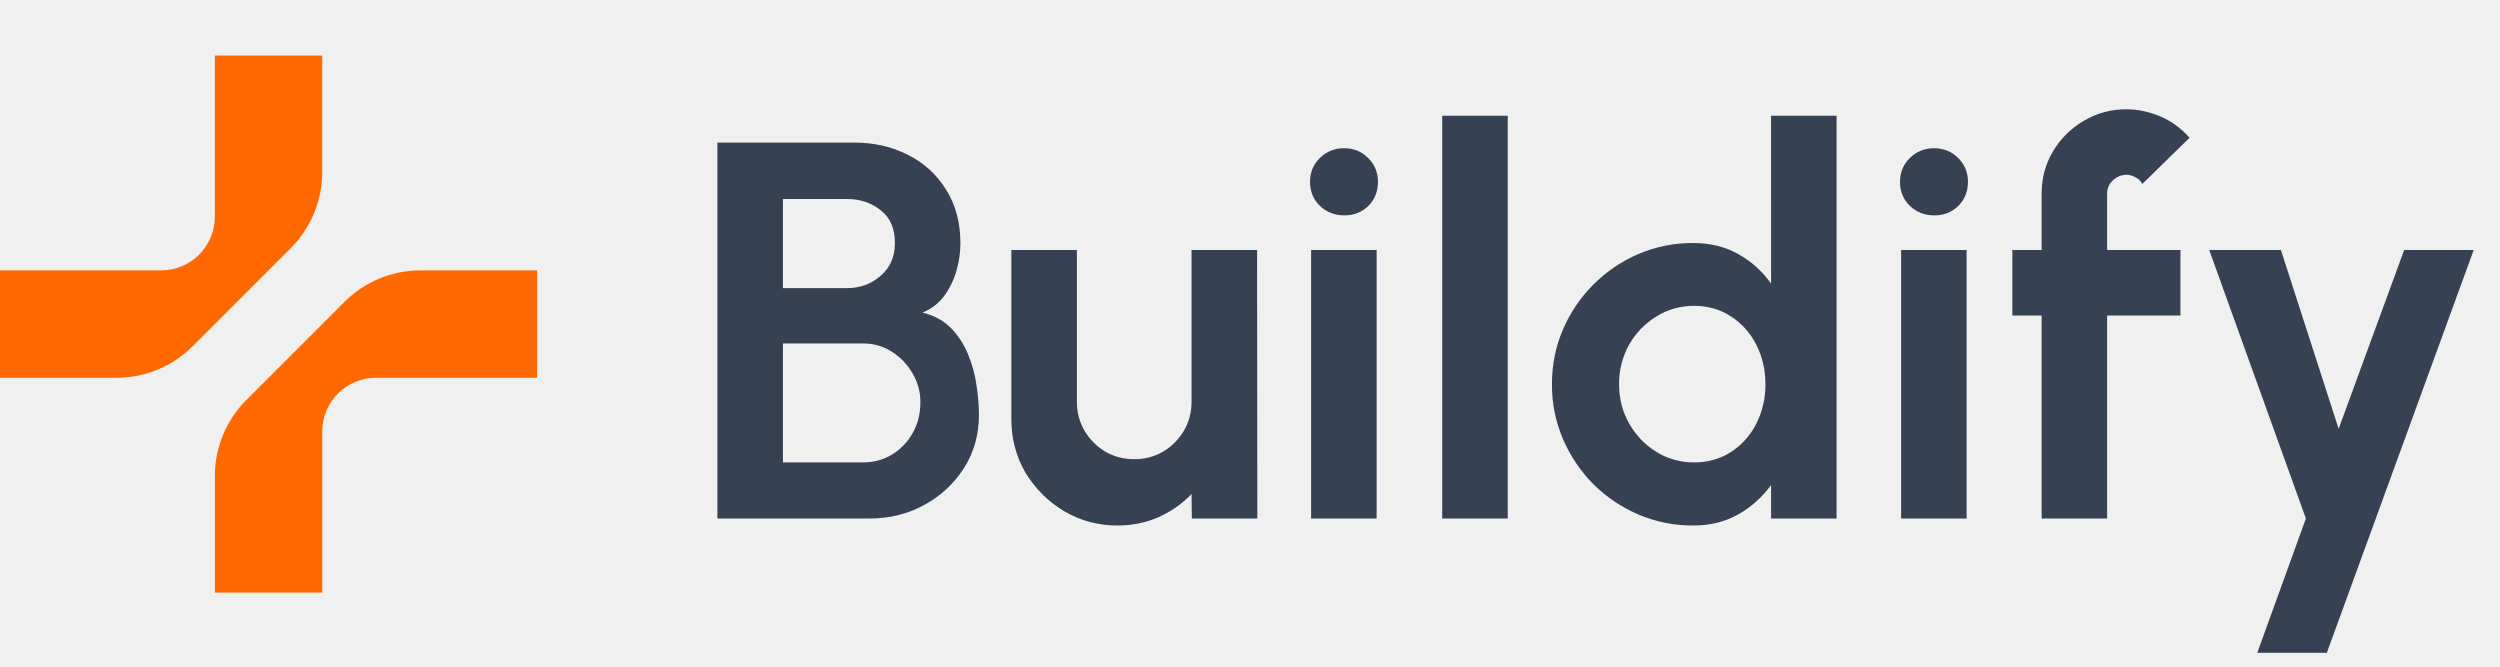
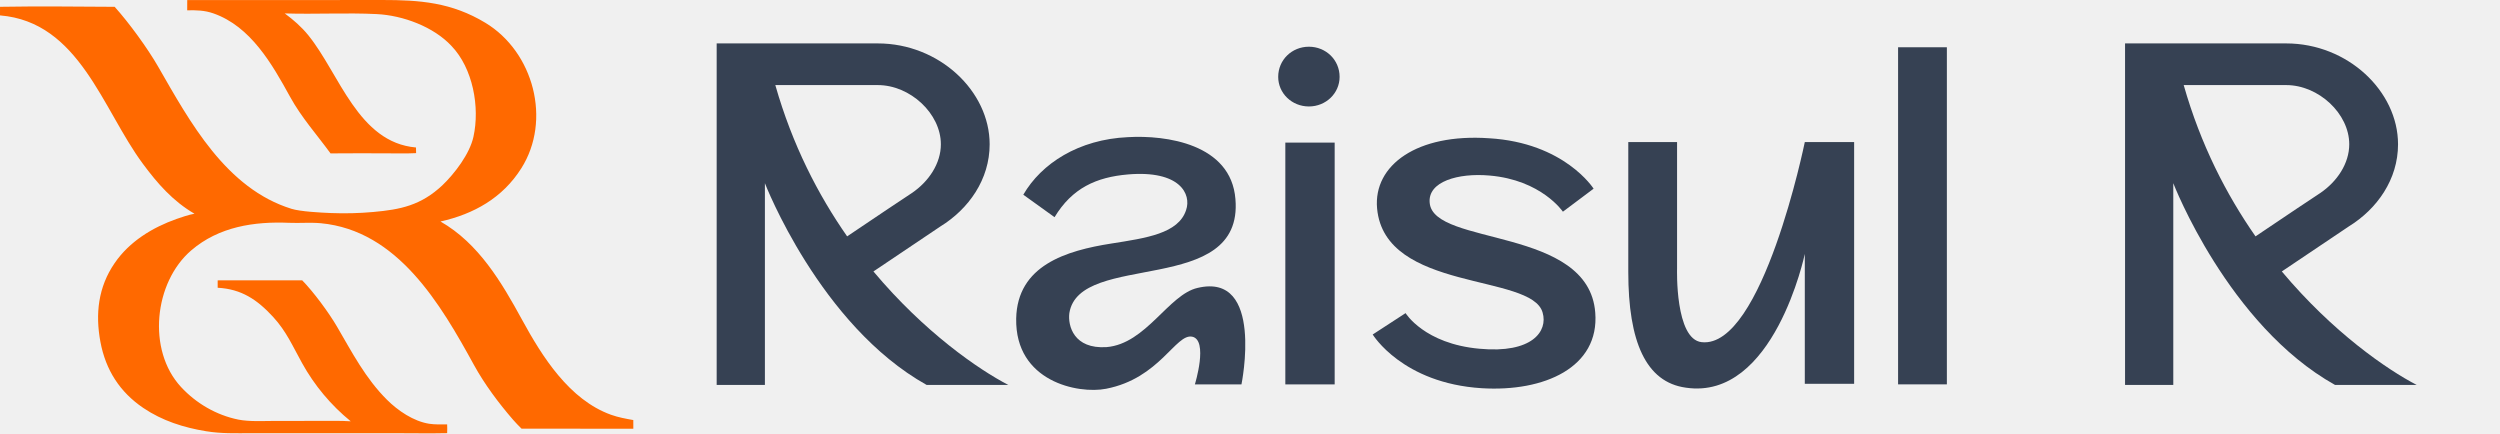
- <svg xmlns="http://www.w3.org/2000/svg" width="135" height="36" viewBox="0 0 135 36" fill="none">
-   <g clip-path="url(#a)" fill="#ff6900">
-     <path d="M17.4 3h-5.8v8.746A2.9 2.9 0 0 1 8.7 14.6H0v5.8h6.298a5.8 5.8 0 0 0 4.1-1.699l5.303-5.302A5.8 5.8 0 0 0 17.4 9.298zm-5.798 29h5.8v-8.746a2.9 2.9 0 0 1 2.9-2.854h8.7v-5.8h-6.298a5.8 5.8 0 0 0-4.101 1.698L13.3 21.601a5.8 5.8 0 0 0-1.698 4.101z" />
-   </g>
-   <path d="M38.74 28V7.7h7.395q1.61 0 2.9.667a4.97 4.97 0 0 1 2.059 1.885q.768 1.218.768 2.885 0 .74-.217 1.494a4.3 4.3 0 0 1-.667 1.363q-.45.594-1.16.884.942.233 1.537.841.595.61.928 1.436.333.812.45 1.668.13.84.13 1.566 0 1.61-.797 2.87a5.8 5.8 0 0 1-2.147 2.002Q48.585 28 46.963 28zm3.538-3.03h4.321q.87 0 1.566-.421a3.14 3.14 0 0 0 1.117-1.16q.42-.74.42-1.682 0-.812-.42-1.537a3.4 3.4 0 0 0-1.117-1.175q-.696-.45-1.566-.449h-4.321zm0-9.411h3.451q1.072 0 1.827-.667.769-.667.769-1.769 0-1.175-.769-1.769-.755-.609-1.827-.609h-3.451zm12.336 7.076V13.5h3.538v8.207q0 .855.42 1.566.42.696 1.117 1.117.71.405 1.552.406a3.05 3.05 0 0 0 1.566-.406q.696-.42 1.116-1.117.42-.711.42-1.566V13.5h3.539l.014 14.5h-3.538l-.014-1.32a5.7 5.7 0 0 1-1.784 1.247q-1.029.45-2.204.45a5.6 5.6 0 0 1-2.885-.768 6.04 6.04 0 0 1-2.088-2.074q-.77-1.305-.769-2.9M70.8 13.5h3.538V28H70.8zm1.798-1.87q-.783 0-1.32-.508-.537-.522-.536-1.305 0-.769.536-1.29a1.8 1.8 0 0 1 1.305-.522q.769 0 1.29.521.537.522.537 1.291 0 .783-.522 1.305-.522.508-1.29.508M77.879 28V6.25h3.538V28zM95.637 6.25h3.538V28h-3.537v-1.812a5.5 5.5 0 0 1-1.755 1.58q-1.059.609-2.45.609a7.4 7.4 0 0 1-2.959-.594 7.9 7.9 0 0 1-2.436-1.639 7.9 7.9 0 0 1-1.638-2.436 7.4 7.4 0 0 1-.595-2.958q0-1.581.595-2.958a7.77 7.77 0 0 1 4.075-4.075 7.4 7.4 0 0 1 2.958-.594q1.39 0 2.45.609 1.058.594 1.755 1.58zm-4.161 18.72q1.131 0 2.001-.566a3.9 3.9 0 0 0 1.363-1.523 4.64 4.64 0 0 0 .493-2.131q0-1.175-.493-2.131a3.86 3.86 0 0 0-1.377-1.538q-.87-.565-1.987-.565t-2.044.58a4.26 4.26 0 0 0-1.465 1.523 4.3 4.3 0 0 0-.537 2.131q0 1.175.551 2.131a4.26 4.26 0 0 0 1.465 1.523 3.83 3.83 0 0 0 2.03.566m11.183-11.47h3.538V28h-3.538zm1.798-1.87q-.783 0-1.32-.508-.536-.522-.536-1.305 0-.769.536-1.29a1.8 1.8 0 0 1 1.305-.522q.77 0 1.291.521.537.522.536 1.291 0 .783-.522 1.305-.522.508-1.29.508m9.329-1.175V13.5h3.958v3.538h-3.958V28h-3.538V17.038h-1.581V13.5h1.581v-3.045q0-1.246.609-2.277a4.63 4.63 0 0 1 1.667-1.653 4.4 4.4 0 0 1 2.306-.623q.913 0 1.812.377.9.377 1.595 1.16l-2.552 2.494a.8.8 0 0 0-.377-.363.96.96 0 0 0-.478-.13q-.42 0-.74.305a.94.94 0 0 0-.304.71m16.039 3.045h3.755l-7.931 21.75h-3.756l2.625-7.25-5.22-14.5h3.871l3.118 9.657z" fill="#364153" />
-   <defs>
-     <clipPath id="a">
-       <path fill="#fff" d="M0 3h29v29H0z" />
-     </clipPath>
-   </defs>
+ <svg xmlns="http://www.w3.org/2000/svg" width="150" height="26" viewBox="0 0 150 26" fill="none">
+   <path d="M11.234 0.003L20.259 0.002L22.915 8.28028e-06C25.21 -0.001 27.092 0.143 29.121 1.367C32.018 3.116 33.105 7.209 31.28 10.096C30.155 11.876 28.437 12.839 26.429 13.29C28.718 14.599 30.098 16.94 31.319 19.177C32.54 21.412 34.159 23.984 36.659 24.885C37.09 25.04 37.545 25.123 37.998 25.203L38 25.723L31.294 25.721C31.122 25.558 30.942 25.361 30.783 25.184C29.931 24.201 29.074 23.057 28.446 21.913C26.438 18.256 23.866 13.828 19.245 13.393C18.621 13.337 17.971 13.396 17.35 13.369C15.249 13.279 13.129 13.601 11.473 15.024C9.245 16.939 8.813 21 10.855 23.213C11.767 24.202 12.982 24.909 14.307 25.177C14.959 25.304 15.751 25.258 16.421 25.256L19.196 25.253C19.787 25.253 20.461 25.238 21.044 25.278C19.858 24.313 18.868 23.129 18.127 21.79C17.562 20.777 17.19 19.886 16.381 19.008C15.422 17.97 14.485 17.343 13.06 17.265L13.06 16.822L18.131 16.819C18.814 17.515 19.728 18.755 20.219 19.595C21.127 21.149 21.928 22.702 23.224 23.991C23.882 24.645 24.812 25.277 25.748 25.425C26.08 25.478 26.488 25.466 26.829 25.464C26.835 25.649 26.84 25.804 26.829 25.989C25.847 26.012 24.797 25.992 23.808 25.992L18.064 25.992L15.058 25.992C14.145 25.992 13.281 26.024 12.377 25.876C11.026 25.656 9.739 25.249 8.598 24.477C7.183 23.519 6.34 22.194 6.026 20.518C5.711 18.833 5.891 17.223 6.88 15.784C7.77 14.488 9.137 13.655 10.592 13.137C10.919 13.021 11.33 12.886 11.667 12.823C10.371 12.066 9.45 11.014 8.566 9.818C6.145 6.546 4.764 1.314 0 0.924C0.004 0.748 0.006 0.584 0.001 0.408C2.245 0.369 4.629 0.395 6.88 0.409C7.743 1.368 8.855 2.896 9.484 3.99C11.406 7.332 13.561 11.313 17.498 12.531C18.021 12.693 19.24 12.759 19.847 12.782C20.694 12.816 21.542 12.796 22.387 12.72C24.044 12.574 25.258 12.319 26.539 11.121C27.283 10.409 28.18 9.234 28.406 8.21C28.802 6.424 28.374 4.094 27.088 2.756C26.017 1.607 24.177 0.922 22.599 0.845C20.803 0.756 18.904 0.863 17.085 0.805C17.605 1.189 18.086 1.607 18.495 2.111C20.369 4.421 21.485 8.551 24.96 8.849L24.966 9.188C24.367 9.22 23.628 9.2 23.023 9.199C21.959 9.195 20.895 9.196 19.832 9.204C19.002 8.065 18.09 7.056 17.399 5.798C16.322 3.836 15.037 1.584 12.806 0.804C12.275 0.618 11.787 0.608 11.232 0.619L11.234 0.003Z" fill="#FF6900" />
+   <path d="M136.909 16.287C139.968 19.938 143.224 22.174 145 23.095H140.1C133.686 19.51 130.397 10.992 130.397 10.992V23.095H127.503V2.605H137.172C140.856 2.605 143.882 5.467 143.882 8.657C143.882 10.762 142.632 12.538 140.922 13.59L136.909 16.287ZM131.022 5.105C132.042 8.69 133.588 11.683 135.331 14.182C136.876 13.13 139.113 11.65 139.212 11.584C140.231 10.893 140.955 9.808 140.955 8.657C140.955 6.815 139.113 5.105 137.172 5.105H131.022Z" fill="#364153" />
+   <path d="M113.885 2.836H116.812V23.062H113.885V2.836Z" fill="#364153" />
+   <path d="M108.288 8.525H111.248V23.029H108.288V15.235C108.288 15.235 106.446 24.049 101.151 23.26C98.75 22.931 97.697 20.497 97.697 16.32C97.697 8.525 97.697 8.525 97.697 8.525H100.624V16.123C100.624 16.123 100.493 20.366 102.104 20.53C105.755 20.925 108.288 8.525 108.288 8.525Z" fill="#364153" />
+   <path d="M88.775 20.925C91.932 21.221 92.886 19.872 92.557 18.754C91.899 16.386 83.085 17.537 82.625 12.505C82.394 9.907 85.025 7.999 89.334 8.295C93.873 8.558 95.616 11.321 95.616 11.321L93.774 12.702C93.774 12.702 92.491 10.795 89.367 10.532C87.492 10.367 85.65 10.893 85.782 12.176C86.012 14.774 95.32 13.59 95.715 18.754C95.978 22.043 92.656 23.523 88.906 23.293C84.138 22.997 82.362 20.07 82.362 20.07L84.335 18.787C84.335 18.787 85.453 20.629 88.775 20.925Z" fill="#364153" />
+   <path d="M78.534 6.388C79.553 6.388 80.376 5.598 80.376 4.612C80.376 3.592 79.553 2.803 78.534 2.803C77.514 2.803 76.692 3.592 76.692 4.612C76.692 5.598 77.514 6.388 78.534 6.388ZM77.12 8.558H80.08V23.062H77.12V8.558Z" fill="#364153" />
+   <path d="M66.397 20.826C68.765 20.629 70.114 17.669 71.857 17.274C75.87 16.32 74.488 23.062 74.488 23.062H71.693C71.693 23.062 72.515 20.398 71.528 20.201C70.541 20.004 69.588 22.701 66.365 23.326C64.687 23.654 60.905 22.898 60.971 19.116C61.036 15.925 63.964 15.037 66.693 14.61C68.765 14.281 70.706 14.018 71.166 12.604C71.495 11.65 70.805 10.203 67.68 10.466C65.772 10.63 64.325 11.288 63.273 13.031L61.398 11.683C62.484 9.808 64.72 8.361 67.68 8.229C69.949 8.098 73.863 8.624 74.126 11.946C74.62 17.833 64.753 15.037 64.161 18.787C64.062 19.543 64.424 20.957 66.397 20.826Z" fill="#364153" />
+   <path d="M52.406 16.287C55.465 19.938 58.721 22.174 60.497 23.095H55.596C49.183 19.51 45.894 10.992 45.894 10.992V23.095H43V2.605H52.669C56.353 2.605 59.379 5.467 59.379 8.657C59.379 10.762 58.129 12.538 56.419 13.59L52.406 16.287ZM46.519 5.105C47.539 8.69 49.084 11.683 50.828 14.182C52.373 13.13 54.61 11.65 54.709 11.584C55.728 10.893 56.452 9.808 56.452 8.657C56.452 6.815 54.61 5.105 52.669 5.105H46.519Z" fill="#364153" />
</svg>
